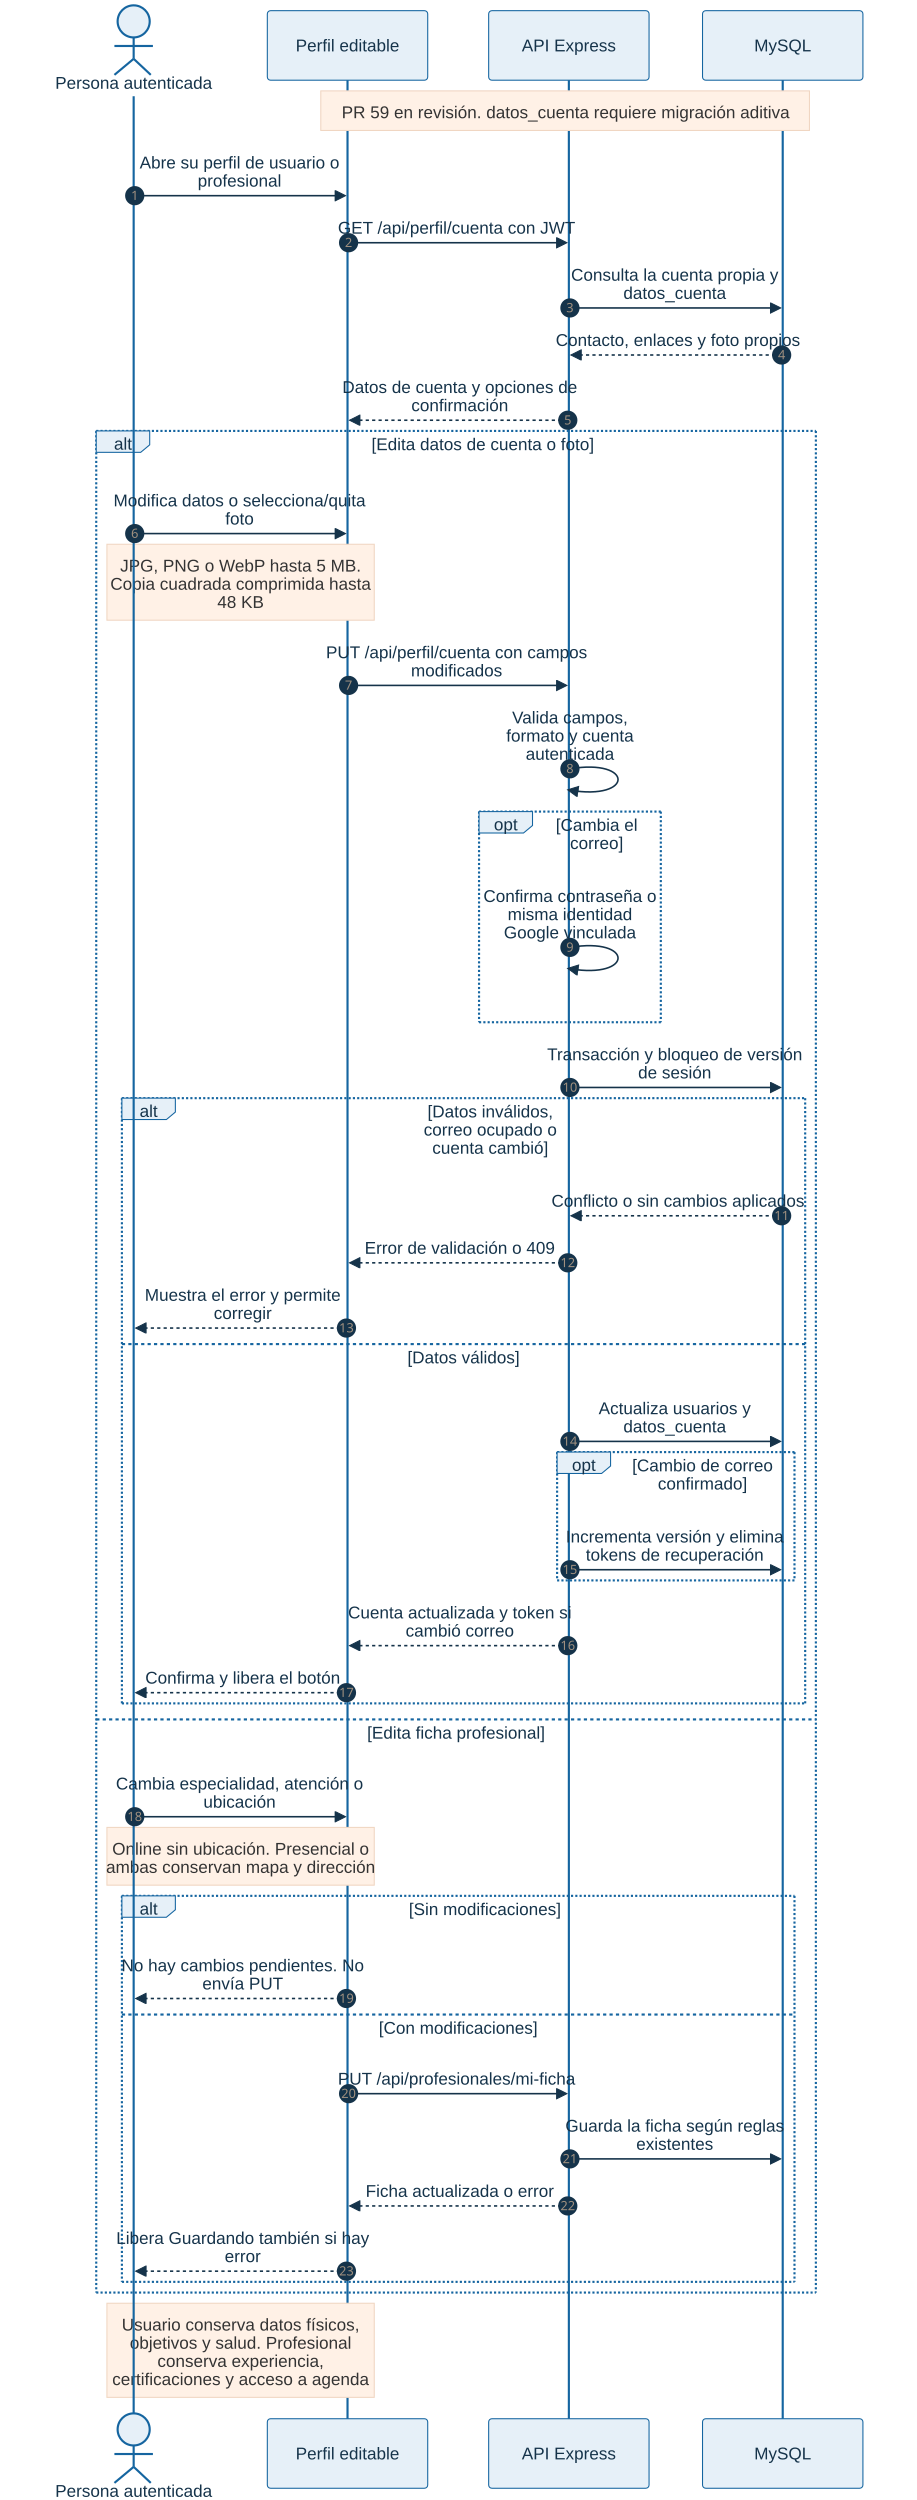
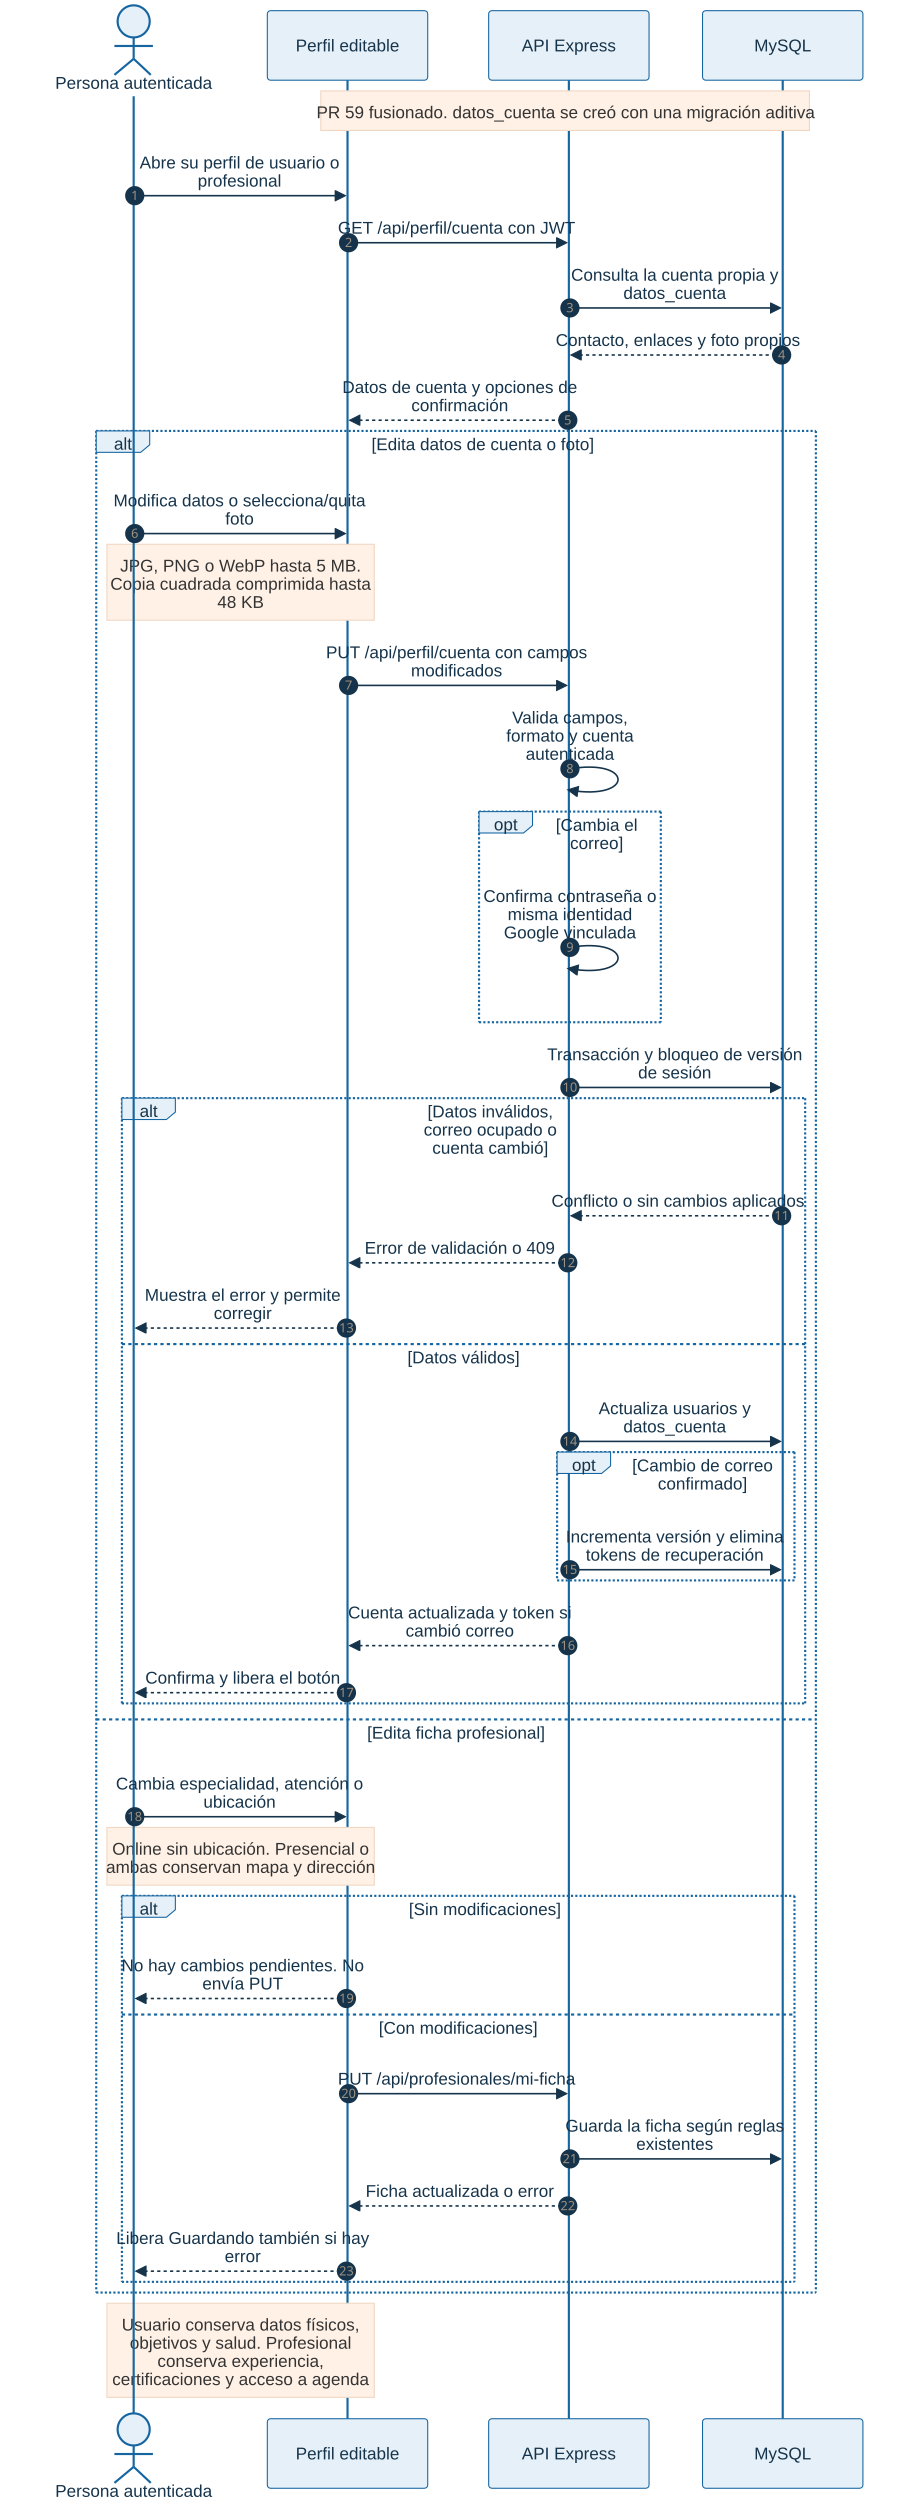
<svg xmlns="http://www.w3.org/2000/svg" aria-roledescription="sequence" role="graphics-document document" viewBox="-50 -10 857 2338" height="2338" width="857" id="diagrama5">
  <g>
    <rect class="actor actor-bottom" ry="3" rx="3" name="D" height="65" width="150" stroke="#666" fill="#eaeaea" y="2252" x="607" />
    <text style="text-anchor: middle; font-size: 16px; font-weight: 400;" class="actor" alignment-baseline="central" dominant-baseline="central" y="2284.5" x="682">
      <tspan dy="0" x="682">MySQL</tspan>
    </text>
  </g>
  <g>
    <rect class="actor actor-bottom" ry="3" rx="3" name="B" height="65" width="150" stroke="#666" fill="#eaeaea" y="2252" x="407" />
    <text style="text-anchor: middle; font-size: 16px; font-weight: 400;" class="actor" alignment-baseline="central" dominant-baseline="central" y="2284.5" x="482">
      <tspan dy="0" x="482">API Express</tspan>
    </text>
  </g>
  <g>
    <rect class="actor actor-bottom" ry="3" rx="3" name="F" height="65" width="150" stroke="#666" fill="#eaeaea" y="2252" x="200" />
    <text style="text-anchor: middle; font-size: 16px; font-weight: 400;" class="actor" alignment-baseline="central" dominant-baseline="central" y="2284.5" x="275">
      <tspan dy="0" x="275">Perfil editable</tspan>
    </text>
  </g>
  <g>
    <line stroke="#999" stroke-width="0.5px" class="200" y2="2252" x2="682" y1="5" x1="682" id="actor3" />
    <g id="root-3">
      <rect class="actor actor-top" ry="3" rx="3" name="D" height="65" width="150" stroke="#666" fill="#eaeaea" y="0" x="607" />
      <text style="text-anchor: middle; font-size: 16px; font-weight: 400;" class="actor" alignment-baseline="central" dominant-baseline="central" y="32.5" x="682">
        <tspan dy="0" x="682">MySQL</tspan>
      </text>
    </g>
  </g>
  <g>
    <line stroke="#999" stroke-width="0.5px" class="200" y2="2252" x2="482" y1="5" x1="482" id="actor2" />
    <g id="root-2">
      <rect class="actor actor-top" ry="3" rx="3" name="B" height="65" width="150" stroke="#666" fill="#eaeaea" y="0" x="407" />
      <text style="text-anchor: middle; font-size: 16px; font-weight: 400;" class="actor" alignment-baseline="central" dominant-baseline="central" y="32.5" x="482">
        <tspan dy="0" x="482">API Express</tspan>
      </text>
    </g>
  </g>
  <g>
    <line stroke="#999" stroke-width="0.5px" class="200" y2="2252" x2="275" y1="5" x1="275" id="actor1" />
    <g id="root-1">
      <rect class="actor actor-top" ry="3" rx="3" name="F" height="65" width="150" stroke="#666" fill="#eaeaea" y="0" x="200" />
      <text style="text-anchor: middle; font-size: 16px; font-weight: 400;" class="actor" alignment-baseline="central" dominant-baseline="central" y="32.5" x="275">
        <tspan dy="0" x="275">Perfil editable</tspan>
      </text>
    </g>
  </g>
  <style>#diagrama5{font-family:Arial;font-size:17px;fill:#15334a;}#diagrama5 .error-icon{fill:hsl(26.667, 56.25%, 98.725%);}#diagrama5 .error-text{fill:rgb(1.422, 3.453, 5.078);stroke:rgb(1.422, 3.453, 5.078);}#diagrama5 .edge-thickness-normal{stroke-width:2px;}#diagrama5 .edge-thickness-thick{stroke-width:3.5px;}#diagrama5 .edge-pattern-solid{stroke-dasharray:0;}#diagrama5 .edge-pattern-dashed{stroke-dasharray:3;}#diagrama5 .edge-pattern-dotted{stroke-dasharray:2;}#diagrama5 .marker{fill:#5f6f80;stroke:#5f6f80;}#diagrama5 .marker.cross{stroke:#5f6f80;}#diagrama5 svg{font-family:Arial;font-size:17px;}#diagrama5 .actor{stroke:#1565a0;fill:#e6f0f8;}#diagrama5 text.actor&gt;tspan{fill:#15334a;stroke:none;}#diagrama5 .actor-line{stroke:grey;}#diagrama5 .messageLine0{stroke-width:1.5;stroke-dasharray:none;stroke:#15334a;}#diagrama5 .messageLine1{stroke-width:1.5;stroke-dasharray:2,2;stroke:#15334a;}#diagrama5 #arrowhead path{fill:#15334a;stroke:#15334a;}#diagrama5 .sequenceNumber{fill:#a0907f;}#diagrama5 #sequencenumber{fill:#15334a;}#diagrama5 #crosshead path{fill:#15334a;stroke:#15334a;}#diagrama5 .messageText{fill:#15334a;stroke:none;}#diagrama5 .labelBox{stroke:#1565a0;fill:#e6f0f8;}#diagrama5 .labelText,#diagrama5 .labelText&gt;tspan{fill:#15334a;stroke:none;}#diagrama5 .loopText,#diagrama5 .loopText&gt;tspan{fill:#15334a;stroke:none;}#diagrama5 .loopLine{stroke-width:2px;stroke-dasharray:2,2;stroke:#1565a0;fill:#1565a0;}#diagrama5 .note{stroke:hsl(26.4, 60%, 85.098%);fill:#fff1e6;}#diagrama5 .noteText,#diagrama5 .noteText&gt;tspan{fill:#333;stroke:none;}#diagrama5 .activation0{fill:hsl(86.667, 56.25%, 93.725%);stroke:hsl(86.667, 56.25%, 83.725%);}#diagrama5 .activation1{fill:hsl(86.667, 56.25%, 93.725%);stroke:hsl(86.667, 56.25%, 83.725%);}#diagrama5 .activation2{fill:hsl(86.667, 56.25%, 93.725%);stroke:hsl(86.667, 56.25%, 83.725%);}#diagrama5 .actorPopupMenu{position:absolute;}#diagrama5 .actorPopupMenuPanel{position:absolute;fill:#e6f0f8;box-shadow:0px 8px 16px 0px rgba(0,0,0,0.2);filter:drop-shadow(3px 5px 2px rgb(0 0 0 / 0.4));}#diagrama5 .actor-man line{stroke:#1565a0;fill:#e6f0f8;}#diagrama5 .actor-man circle,#diagrama5 line{stroke:#1565a0;fill:#e6f0f8;stroke-width:2px;}#diagrama5 :root{--mermaid-font-family:"trebuchet ms",verdana,arial,sans-serif;}</style>
  <g />
  <defs>
    <symbol height="24" width="24" id="computer">
      <path d="M2 2v13h20v-13h-20zm18 11h-16v-9h16v9zm-10.228 6l.466-1h3.524l.467 1h-4.457zm14.228 3h-24l2-6h2.104l-1.33 4h18.45l-1.297-4h2.073l2 6zm-5-10h-14v-7h14v7z" transform="scale(.5)" />
    </symbol>
  </defs>
  <defs>
    <symbol clip-rule="evenodd" fill-rule="evenodd" id="database">
      <path d="M12.258.001l.256.004.255.005.253.008.251.01.249.012.247.015.246.016.242.019.241.02.239.023.236.024.233.027.231.028.229.031.225.032.223.034.22.036.217.038.214.04.211.041.208.043.205.045.201.046.198.048.194.05.191.051.187.053.183.054.18.056.175.057.172.059.168.06.163.061.16.063.155.064.15.066.074.033.073.033.071.034.07.034.069.035.068.035.067.035.066.035.064.036.064.036.062.036.06.036.06.037.058.037.058.037.055.038.055.038.053.038.052.038.051.039.05.039.048.039.047.039.045.04.044.04.043.04.041.04.04.041.039.041.037.041.036.041.034.041.033.042.032.042.03.042.029.042.027.042.026.043.024.043.023.043.021.043.02.043.018.044.017.043.015.044.013.044.012.044.011.045.009.044.007.045.006.045.004.045.002.045.001.045v17l-.001.045-.002.045-.004.045-.006.045-.007.045-.009.044-.011.045-.012.044-.013.044-.015.044-.017.043-.018.044-.02.043-.021.043-.023.043-.024.043-.026.043-.027.042-.029.042-.03.042-.032.042-.033.042-.034.041-.036.041-.037.041-.039.041-.04.041-.041.04-.043.04-.044.04-.045.04-.047.039-.048.039-.05.039-.051.039-.052.038-.053.038-.055.038-.055.038-.058.037-.058.037-.06.037-.06.036-.062.036-.064.036-.064.036-.066.035-.067.035-.068.035-.069.035-.07.034-.071.034-.073.033-.074.033-.15.066-.155.064-.16.063-.163.061-.168.06-.172.059-.175.057-.18.056-.183.054-.187.053-.191.051-.194.05-.198.048-.201.046-.205.045-.208.043-.211.041-.214.04-.217.038-.22.036-.223.034-.225.032-.229.031-.231.028-.233.027-.236.024-.239.023-.241.02-.242.019-.246.016-.247.015-.249.012-.251.01-.253.008-.255.005-.256.004-.258.001-.258-.001-.256-.004-.255-.005-.253-.008-.251-.01-.249-.012-.247-.015-.245-.016-.243-.019-.241-.02-.238-.023-.236-.024-.234-.027-.231-.028-.228-.031-.226-.032-.223-.034-.22-.036-.217-.038-.214-.04-.211-.041-.208-.043-.204-.045-.201-.046-.198-.048-.195-.05-.19-.051-.187-.053-.184-.054-.179-.056-.176-.057-.172-.059-.167-.06-.164-.061-.159-.063-.155-.064-.151-.066-.074-.033-.072-.033-.072-.034-.07-.034-.069-.035-.068-.035-.067-.035-.066-.035-.064-.036-.063-.036-.062-.036-.061-.036-.06-.037-.058-.037-.057-.037-.056-.038-.055-.038-.053-.038-.052-.038-.051-.039-.049-.039-.049-.039-.046-.039-.046-.04-.044-.04-.043-.04-.041-.04-.04-.041-.039-.041-.037-.041-.036-.041-.034-.041-.033-.042-.032-.042-.03-.042-.029-.042-.027-.042-.026-.043-.024-.043-.023-.043-.021-.043-.02-.043-.018-.044-.017-.043-.015-.044-.013-.044-.012-.044-.011-.045-.009-.044-.007-.045-.006-.045-.004-.045-.002-.045-.001-.045v-17l.001-.045.002-.045.004-.045.006-.045.007-.045.009-.044.011-.045.012-.044.013-.044.015-.044.017-.043.018-.044.02-.043.021-.043.023-.043.024-.043.026-.043.027-.042.029-.042.03-.042.032-.042.033-.042.034-.041.036-.041.037-.041.039-.041.04-.041.041-.04.043-.04.044-.04.046-.04.046-.039.049-.039.049-.039.051-.039.052-.038.053-.038.055-.038.056-.038.057-.037.058-.037.06-.037.061-.036.062-.036.063-.036.064-.036.066-.035.067-.035.068-.035.069-.035.07-.034.072-.034.072-.033.074-.033.151-.066.155-.064.159-.063.164-.061.167-.06.172-.059.176-.057.179-.056.184-.054.187-.053.19-.051.195-.05.198-.048.201-.046.204-.045.208-.043.211-.041.214-.04.217-.038.22-.036.223-.034.226-.032.228-.031.231-.028.234-.027.236-.024.238-.023.241-.02.243-.019.245-.016.247-.015.249-.012.251-.01.253-.008.255-.005.256-.004.258-.001.258.001zm-9.258 20.499v.01l.001.021.003.021.004.022.005.021.006.022.007.022.009.023.01.022.011.023.012.023.013.023.015.023.016.024.017.023.018.024.019.024.021.024.022.025.023.024.024.025.052.049.056.05.061.051.066.051.07.051.075.051.079.052.084.052.088.052.092.052.097.052.102.051.105.052.11.052.114.051.119.051.123.051.127.05.131.05.135.05.139.048.144.049.147.047.152.047.155.047.16.045.163.045.167.043.171.043.176.041.178.041.183.039.187.039.19.037.194.035.197.035.202.033.204.031.209.03.212.029.216.027.219.025.222.024.226.021.23.02.233.018.236.016.24.015.243.012.246.01.249.008.253.005.256.004.259.001.26-.001.257-.004.254-.005.25-.008.247-.011.244-.012.241-.014.237-.016.233-.018.231-.021.226-.021.224-.024.22-.026.216-.027.212-.028.21-.031.205-.031.202-.034.198-.034.194-.036.191-.037.187-.039.183-.04.179-.04.175-.042.172-.043.168-.044.163-.045.16-.046.155-.046.152-.047.148-.048.143-.049.139-.049.136-.05.131-.05.126-.05.123-.051.118-.052.114-.051.11-.052.106-.052.101-.052.096-.052.092-.052.088-.053.083-.051.079-.052.074-.052.07-.051.065-.051.06-.051.056-.05.051-.05.023-.024.023-.025.021-.024.02-.024.019-.024.018-.024.017-.024.015-.023.014-.024.013-.023.012-.023.01-.023.01-.022.008-.022.006-.022.006-.022.004-.022.004-.021.001-.021.001-.021v-4.127l-.077.055-.08.053-.083.054-.085.053-.087.052-.09.052-.093.051-.095.05-.097.05-.1.049-.102.049-.105.048-.106.047-.109.047-.111.046-.114.045-.115.045-.118.044-.12.043-.122.042-.124.042-.126.041-.128.04-.13.04-.132.038-.134.038-.135.037-.138.037-.139.035-.142.035-.143.034-.144.033-.147.032-.148.031-.15.03-.151.03-.153.029-.154.027-.156.027-.158.026-.159.025-.161.024-.162.023-.163.022-.165.021-.166.02-.167.019-.169.018-.169.017-.171.016-.173.015-.173.014-.175.013-.175.012-.177.011-.178.01-.179.008-.179.008-.181.006-.182.005-.182.004-.184.003-.184.002h-.37l-.184-.002-.184-.003-.182-.004-.182-.005-.181-.006-.179-.008-.179-.008-.178-.01-.176-.011-.176-.012-.175-.013-.173-.014-.172-.015-.171-.016-.17-.017-.169-.018-.167-.019-.166-.02-.165-.021-.163-.022-.162-.023-.161-.024-.159-.025-.157-.026-.156-.027-.155-.027-.153-.029-.151-.03-.15-.03-.148-.031-.146-.032-.145-.033-.143-.034-.141-.035-.14-.035-.137-.037-.136-.037-.134-.038-.132-.038-.13-.04-.128-.04-.126-.041-.124-.042-.122-.042-.12-.044-.117-.043-.116-.045-.113-.045-.112-.046-.109-.047-.106-.047-.105-.048-.102-.049-.1-.049-.097-.05-.095-.05-.093-.052-.09-.051-.087-.052-.085-.053-.083-.054-.08-.054-.077-.054v4.127zm0-5.654v.011l.001.021.003.021.004.021.005.022.006.022.007.022.009.022.01.022.011.023.012.023.013.023.015.024.016.023.017.024.018.024.019.024.021.024.022.024.023.025.024.024.052.05.056.05.061.05.066.051.07.051.075.052.079.051.084.052.088.052.092.052.097.052.102.052.105.052.11.051.114.051.119.052.123.05.127.051.131.05.135.049.139.049.144.048.147.048.152.047.155.046.16.045.163.045.167.044.171.042.176.042.178.04.183.04.187.038.19.037.194.036.197.034.202.033.204.032.209.03.212.028.216.027.219.025.222.024.226.022.23.02.233.018.236.016.24.014.243.012.246.01.249.008.253.006.256.003.259.001.26-.001.257-.003.254-.006.25-.008.247-.01.244-.012.241-.015.237-.016.233-.018.231-.02.226-.022.224-.024.22-.025.216-.027.212-.029.21-.03.205-.032.202-.033.198-.035.194-.036.191-.037.187-.039.183-.039.179-.041.175-.042.172-.043.168-.044.163-.045.16-.045.155-.047.152-.047.148-.048.143-.048.139-.05.136-.049.131-.05.126-.051.123-.051.118-.051.114-.052.11-.052.106-.052.101-.052.096-.052.092-.052.088-.052.083-.052.079-.052.074-.051.07-.052.065-.051.06-.05.056-.051.051-.049.023-.025.023-.024.021-.025.02-.024.019-.024.018-.024.017-.024.015-.023.014-.023.013-.024.012-.022.01-.023.01-.023.008-.022.006-.022.006-.022.004-.021.004-.022.001-.021.001-.021v-4.139l-.077.054-.08.054-.083.054-.085.052-.087.053-.09.051-.093.051-.095.051-.097.05-.1.049-.102.049-.105.048-.106.047-.109.047-.111.046-.114.045-.115.044-.118.044-.12.044-.122.042-.124.042-.126.041-.128.04-.13.039-.132.039-.134.038-.135.037-.138.036-.139.036-.142.035-.143.033-.144.033-.147.033-.148.031-.15.03-.151.03-.153.028-.154.028-.156.027-.158.026-.159.025-.161.024-.162.023-.163.022-.165.021-.166.02-.167.019-.169.018-.169.017-.171.016-.173.015-.173.014-.175.013-.175.012-.177.011-.178.009-.179.009-.179.007-.181.007-.182.005-.182.004-.184.003-.184.002h-.37l-.184-.002-.184-.003-.182-.004-.182-.005-.181-.007-.179-.007-.179-.009-.178-.009-.176-.011-.176-.012-.175-.013-.173-.014-.172-.015-.171-.016-.17-.017-.169-.018-.167-.019-.166-.02-.165-.021-.163-.022-.162-.023-.161-.024-.159-.025-.157-.026-.156-.027-.155-.028-.153-.028-.151-.03-.15-.03-.148-.031-.146-.033-.145-.033-.143-.033-.141-.035-.14-.036-.137-.036-.136-.037-.134-.038-.132-.039-.13-.039-.128-.04-.126-.041-.124-.042-.122-.043-.12-.043-.117-.044-.116-.044-.113-.046-.112-.046-.109-.046-.106-.047-.105-.048-.102-.049-.1-.049-.097-.05-.095-.051-.093-.051-.09-.051-.087-.053-.085-.052-.083-.054-.08-.054-.077-.054v4.139zm0-5.666v.011l.001.02.003.022.004.021.005.022.006.021.007.022.009.023.01.022.011.023.012.023.013.023.015.023.016.024.017.024.018.023.019.024.021.025.022.024.023.024.024.025.052.05.056.05.061.05.066.051.07.051.075.052.079.051.084.052.088.052.092.052.097.052.102.052.105.051.11.052.114.051.119.051.123.051.127.05.131.05.135.05.139.049.144.048.147.048.152.047.155.046.16.045.163.045.167.043.171.043.176.042.178.04.183.04.187.038.19.037.194.036.197.034.202.033.204.032.209.03.212.028.216.027.219.025.222.024.226.021.23.02.233.018.236.017.24.014.243.012.246.01.249.008.253.006.256.003.259.001.26-.001.257-.003.254-.006.25-.008.247-.01.244-.013.241-.014.237-.016.233-.018.231-.02.226-.022.224-.024.22-.025.216-.027.212-.029.21-.03.205-.032.202-.033.198-.035.194-.036.191-.037.187-.039.183-.039.179-.041.175-.042.172-.043.168-.044.163-.045.16-.045.155-.047.152-.047.148-.048.143-.049.139-.049.136-.049.131-.051.126-.05.123-.051.118-.052.114-.051.11-.052.106-.052.101-.052.096-.052.092-.052.088-.052.083-.052.079-.052.074-.052.07-.051.065-.051.06-.051.056-.05.051-.049.023-.025.023-.025.021-.024.02-.024.019-.024.018-.024.017-.024.015-.023.014-.024.013-.023.012-.023.01-.022.01-.023.008-.022.006-.022.006-.022.004-.022.004-.021.001-.021.001-.021v-4.153l-.077.054-.08.054-.083.053-.085.053-.087.053-.09.051-.093.051-.095.051-.097.05-.1.049-.102.048-.105.048-.106.048-.109.046-.111.046-.114.046-.115.044-.118.044-.12.043-.122.043-.124.042-.126.041-.128.04-.13.039-.132.039-.134.038-.135.037-.138.036-.139.036-.142.034-.143.034-.144.033-.147.032-.148.032-.15.03-.151.03-.153.028-.154.028-.156.027-.158.026-.159.024-.161.024-.162.023-.163.023-.165.021-.166.02-.167.019-.169.018-.169.017-.171.016-.173.015-.173.014-.175.013-.175.012-.177.01-.178.01-.179.009-.179.007-.181.006-.182.006-.182.004-.184.003-.184.001-.185.001-.185-.001-.184-.001-.184-.003-.182-.004-.182-.006-.181-.006-.179-.007-.179-.009-.178-.01-.176-.01-.176-.012-.175-.013-.173-.014-.172-.015-.171-.016-.17-.017-.169-.018-.167-.019-.166-.02-.165-.021-.163-.023-.162-.023-.161-.024-.159-.024-.157-.026-.156-.027-.155-.028-.153-.028-.151-.03-.15-.03-.148-.032-.146-.032-.145-.033-.143-.034-.141-.034-.14-.036-.137-.036-.136-.037-.134-.038-.132-.039-.13-.039-.128-.041-.126-.041-.124-.041-.122-.043-.12-.043-.117-.044-.116-.044-.113-.046-.112-.046-.109-.046-.106-.048-.105-.048-.102-.048-.1-.05-.097-.049-.095-.051-.093-.051-.09-.052-.087-.052-.085-.053-.083-.053-.08-.054-.077-.054v4.153zm8.74-8.179l-.257.004-.254.005-.25.008-.247.011-.244.012-.241.014-.237.016-.233.018-.231.021-.226.022-.224.023-.22.026-.216.027-.212.028-.21.031-.205.032-.202.033-.198.034-.194.036-.191.038-.187.038-.183.04-.179.041-.175.042-.172.043-.168.043-.163.045-.16.046-.155.046-.152.048-.148.048-.143.048-.139.049-.136.05-.131.05-.126.051-.123.051-.118.051-.114.052-.11.052-.106.052-.101.052-.096.052-.092.052-.088.052-.083.052-.079.052-.074.051-.07.052-.065.051-.06.05-.056.05-.051.05-.023.025-.023.024-.021.024-.02.025-.019.024-.018.024-.017.023-.015.024-.014.023-.013.023-.012.023-.01.023-.01.022-.008.022-.006.023-.006.021-.004.022-.004.021-.001.021-.001.021.001.021.001.021.004.021.004.022.006.021.006.023.008.022.01.022.01.023.012.023.013.023.014.023.015.024.017.023.018.024.019.024.02.025.021.024.023.024.023.025.051.05.056.05.06.05.065.051.07.052.074.051.079.052.083.052.088.052.092.052.096.052.101.052.106.052.11.052.114.052.118.051.123.051.126.051.131.05.136.05.139.049.143.048.148.048.152.048.155.046.16.046.163.045.168.043.172.043.175.042.179.041.183.04.187.038.191.038.194.036.198.034.202.033.205.032.21.031.212.028.216.027.22.026.224.023.226.022.231.021.233.018.237.016.241.014.244.012.247.011.25.008.254.005.257.004.26.001.26-.001.257-.004.254-.005.25-.008.247-.011.244-.012.241-.014.237-.016.233-.018.231-.021.226-.022.224-.023.22-.026.216-.027.212-.028.21-.031.205-.032.202-.033.198-.034.194-.036.191-.038.187-.038.183-.04.179-.041.175-.042.172-.043.168-.043.163-.045.16-.046.155-.046.152-.048.148-.048.143-.048.139-.049.136-.05.131-.05.126-.051.123-.051.118-.051.114-.052.11-.052.106-.052.101-.052.096-.052.092-.052.088-.052.083-.052.079-.052.074-.051.07-.052.065-.051.06-.05.056-.05.051-.05.023-.025.023-.024.021-.024.02-.025.019-.024.018-.024.017-.023.015-.024.014-.023.013-.023.012-.023.01-.023.01-.022.008-.022.006-.023.006-.021.004-.022.004-.021.001-.021.001-.021-.001-.021-.001-.021-.004-.021-.004-.022-.006-.021-.006-.023-.008-.022-.01-.022-.01-.023-.012-.023-.013-.023-.014-.023-.015-.024-.017-.023-.018-.024-.019-.024-.02-.025-.021-.024-.023-.024-.023-.025-.051-.05-.056-.05-.06-.05-.065-.051-.07-.052-.074-.051-.079-.052-.083-.052-.088-.052-.092-.052-.096-.052-.101-.052-.106-.052-.11-.052-.114-.052-.118-.051-.123-.051-.126-.051-.131-.05-.136-.05-.139-.049-.143-.048-.148-.048-.152-.048-.155-.046-.16-.046-.163-.045-.168-.043-.172-.043-.175-.042-.179-.041-.183-.04-.187-.038-.191-.038-.194-.036-.198-.034-.202-.033-.205-.032-.21-.031-.212-.028-.216-.027-.22-.026-.224-.023-.226-.022-.231-.021-.233-.018-.237-.016-.241-.014-.244-.012-.247-.011-.25-.008-.254-.005-.257-.004-.26-.001-.26.001z" transform="scale(.5)" />
    </symbol>
  </defs>
  <defs>
    <symbol height="24" width="24" id="clock">
      <path d="M12 2c5.514 0 10 4.486 10 10s-4.486 10-10 10-10-4.486-10-10 4.486-10 10-10zm0-2c-6.627 0-12 5.373-12 12s5.373 12 12 12 12-5.373 12-12-5.373-12-12-12zm5.848 12.459c.202.038.202.333.001.372-1.907.361-6.045 1.111-6.547 1.111-.719 0-1.301-.582-1.301-1.301 0-.512.77-5.447 1.125-7.445.034-.192.312-.181.343.014l.985 6.238 5.394 1.011z" transform="scale(.5)" />
    </symbol>
  </defs>
  <defs>
    <marker orient="auto" markerHeight="12" markerWidth="12" markerUnits="userSpaceOnUse" refY="5" refX="7.9" id="arrowhead">
      <path d="M 0 0 L 10 5 L 0 10 z" />
    </marker>
  </defs>
  <defs>
    <marker refY="4.5" refX="4" orient="auto" markerHeight="8" markerWidth="15" id="crosshead">
      <path style="stroke-dasharray: 0, 0;" d="M 1,2 L 6,7 M 6,2 L 1,7" stroke-width="1pt" stroke="#000000" fill="none" />
    </marker>
  </defs>
  <defs>
    <marker orient="auto" markerHeight="28" markerWidth="20" refY="7" refX="15.5" id="filled-head">
      <path d="M 18,7 L9,13 L14,7 L9,1 Z" />
    </marker>
  </defs>
  <defs>
    <marker orient="auto" markerHeight="40" markerWidth="60" refY="15" refX="15" id="sequencenumber">
      <circle r="6" cy="15" cx="15" />
    </marker>
  </defs>
  <g>
    <rect class="note" ry="0" rx="0" height="37" width="457" stroke="#666" fill="#EDF2AE" y="75" x="250" />
    <text style="font-size: 16px; font-weight: 400;" dy="1em" class="noteText" alignment-baseline="middle" dominant-baseline="middle" text-anchor="middle" y="80" x="479">
-       <tspan x="479">PR 59 en revisión. datos_cuenta requiere migración aditiva</tspan>
+       <tspan x="479">PR 59 fusionado. datos_cuenta se creó con una migración aditiva</tspan>
    </text>
  </g>
  <g>
    <rect class="note" ry="0" rx="0" height="71" width="250" stroke="#666" fill="#EDF2AE" y="499" x="50" />
    <text style="font-size: 16px; font-weight: 400;" dy="1em" class="noteText" alignment-baseline="middle" dominant-baseline="middle" text-anchor="middle" y="504" x="175">
      <tspan x="175">JPG, PNG o WebP hasta 5 MB.</tspan>
    </text>
    <text style="font-size: 16px; font-weight: 400;" dy="1em" class="noteText" alignment-baseline="middle" dominant-baseline="middle" text-anchor="middle" y="521" x="175">
      <tspan x="175">Copia cuadrada comprimida hasta</tspan>
    </text>
    <text style="font-size: 16px; font-weight: 400;" dy="1em" class="noteText" alignment-baseline="middle" dominant-baseline="middle" text-anchor="middle" y="538" x="175">
      <tspan x="175">48 KB</tspan>
    </text>
  </g>
  <g>
    <line class="loopLine" y2="749" x2="568" y1="749" x1="398" />
    <line class="loopLine" y2="946" x2="568" y1="749" x1="568" />
    <line class="loopLine" y2="946" x2="568" y1="946" x1="398" />
    <line class="loopLine" y2="946" x2="398" y1="749" x1="398" />
    <polygon class="labelBox" points="398,749 448,749 448,762 439.6,769 398,769" />
    <text style="font-size: 16px; font-weight: 400;" class="labelText" alignment-baseline="middle" dominant-baseline="middle" text-anchor="middle" y="762" x="423">opt</text>
    <text style="font-size: 16px; font-weight: 400;" class="loopText" text-anchor="middle" y="767" x="508">
      <tspan x="508">[Cambia el</tspan>
    </text>
    <text style="font-size: 16px; font-weight: 400;" class="loopText" text-anchor="middle" y="784" x="508">
      <tspan x="508">correo]</tspan>
    </text>
  </g>
  <g>
    <line class="loopLine" y2="1348" x2="693" y1="1348" x1="471" />
    <line class="loopLine" y2="1468" x2="693" y1="1348" x1="693" />
    <line class="loopLine" y2="1468" x2="693" y1="1468" x1="471" />
    <line class="loopLine" y2="1468" x2="471" y1="1348" x1="471" />
    <polygon class="labelBox" points="471,1348 521,1348 521,1361 512.6,1368 471,1368" />
    <text style="font-size: 16px; font-weight: 400;" class="labelText" alignment-baseline="middle" dominant-baseline="middle" text-anchor="middle" y="1361" x="496">opt</text>
    <text style="font-size: 16px; font-weight: 400;" class="loopText" text-anchor="middle" y="1366" x="607">
      <tspan x="607">[Cambio de correo</tspan>
    </text>
    <text style="font-size: 16px; font-weight: 400;" class="loopText" text-anchor="middle" y="1383" x="607">
      <tspan x="607">confirmado]</tspan>
    </text>
  </g>
  <g>
    <line class="loopLine" y2="1017" x2="703" y1="1017" x1="64" />
    <line class="loopLine" y2="1583" x2="703" y1="1017" x1="703" />
    <line class="loopLine" y2="1583" x2="703" y1="1583" x1="64" />
    <line class="loopLine" y2="1583" x2="64" y1="1017" x1="64" />
    <line style="stroke-dasharray: 3, 3;" class="loopLine" y2="1247" x2="703" y1="1247" x1="64" />
    <polygon class="labelBox" points="64,1017 114,1017 114,1030 105.6,1037 64,1037" />
    <text style="font-size: 16px; font-weight: 400;" class="labelText" alignment-baseline="middle" dominant-baseline="middle" text-anchor="middle" y="1030" x="89">alt</text>
    <text style="font-size: 16px; font-weight: 400;" class="loopText" text-anchor="middle" y="1035" x="408.5">
      <tspan x="408.5">[Datos inválidos,</tspan>
    </text>
    <text style="font-size: 16px; font-weight: 400;" class="loopText" text-anchor="middle" y="1052" x="408.5">
      <tspan x="408.5">correo ocupado o</tspan>
    </text>
    <text style="font-size: 16px; font-weight: 400;" class="loopText" text-anchor="middle" y="1069" x="408.5">
      <tspan x="408.5">cuenta cambió]</tspan>
    </text>
    <text style="font-size: 16px; font-weight: 400;" class="loopText" text-anchor="middle" y="1265" x="383.5">[Datos válidos]</text>
  </g>
  <g>
    <rect class="note" ry="0" rx="0" height="54" width="250" stroke="#666" fill="#EDF2AE" y="1699" x="50" />
    <text style="font-size: 16px; font-weight: 400;" dy="1em" class="noteText" alignment-baseline="middle" dominant-baseline="middle" text-anchor="middle" y="1704" x="175">
      <tspan x="175">Online sin ubicación. Presencial o</tspan>
    </text>
    <text style="font-size: 16px; font-weight: 400;" dy="1em" class="noteText" alignment-baseline="middle" dominant-baseline="middle" text-anchor="middle" y="1721" x="175">
      <tspan x="175">ambas conservan mapa y dirección</tspan>
    </text>
  </g>
  <g>
    <line class="loopLine" y2="1763" x2="693" y1="1763" x1="64" />
    <line class="loopLine" y2="2124" x2="693" y1="1763" x1="693" />
    <line class="loopLine" y2="2124" x2="693" y1="2124" x1="64" />
    <line class="loopLine" y2="2124" x2="64" y1="1763" x1="64" />
    <line style="stroke-dasharray: 3, 3;" class="loopLine" y2="1874" x2="693" y1="1874" x1="64" />
    <polygon class="labelBox" points="64,1763 114,1763 114,1776 105.6,1783 64,1783" />
    <text style="font-size: 16px; font-weight: 400;" class="labelText" alignment-baseline="middle" dominant-baseline="middle" text-anchor="middle" y="1776" x="89">alt</text>
    <text style="font-size: 16px; font-weight: 400;" class="loopText" text-anchor="middle" y="1781" x="403.5">
      <tspan x="403.5">[Sin modificaciones]</tspan>
    </text>
    <text style="font-size: 16px; font-weight: 400;" class="loopText" text-anchor="middle" y="1892" x="378.5">[Con modificaciones]</text>
  </g>
  <g>
    <line class="loopLine" y2="393" x2="713" y1="393" x1="40" />
    <line class="loopLine" y2="2134" x2="713" y1="393" x1="713" />
    <line class="loopLine" y2="2134" x2="713" y1="2134" x1="40" />
    <line class="loopLine" y2="2134" x2="40" y1="393" x1="40" />
    <line style="stroke-dasharray: 3, 3;" class="loopLine" y2="1598" x2="713" y1="1598" x1="40" />
    <polygon class="labelBox" points="40,393 90,393 90,406 81.6,413 40,413" />
    <text style="font-size: 16px; font-weight: 400;" class="labelText" alignment-baseline="middle" dominant-baseline="middle" text-anchor="middle" y="406" x="65">alt</text>
    <text style="font-size: 16px; font-weight: 400;" class="loopText" text-anchor="middle" y="411" x="401.5">
      <tspan x="401.5">[Edita datos de cuenta o foto]</tspan>
    </text>
    <text style="font-size: 16px; font-weight: 400;" class="loopText" text-anchor="middle" y="1616" x="376.5">[Edita ficha profesional]</text>
  </g>
  <g>
    <rect class="note" ry="0" rx="0" height="88" width="250" stroke="#666" fill="#EDF2AE" y="2144" x="50" />
    <text style="font-size: 16px; font-weight: 400;" dy="1em" class="noteText" alignment-baseline="middle" dominant-baseline="middle" text-anchor="middle" y="2149" x="175">
      <tspan x="175">Usuario conserva datos físicos,</tspan>
    </text>
    <text style="font-size: 16px; font-weight: 400;" dy="1em" class="noteText" alignment-baseline="middle" dominant-baseline="middle" text-anchor="middle" y="2166" x="175">
      <tspan x="175">objetivos y salud. Profesional</tspan>
    </text>
    <text style="font-size: 16px; font-weight: 400;" dy="1em" class="noteText" alignment-baseline="middle" dominant-baseline="middle" text-anchor="middle" y="2183" x="175">
      <tspan x="175">conserva experiencia,</tspan>
    </text>
    <text style="font-size: 16px; font-weight: 400;" dy="1em" class="noteText" alignment-baseline="middle" dominant-baseline="middle" text-anchor="middle" y="2200" x="175">
      <tspan x="175">certificaciones y acceso a agenda</tspan>
    </text>
  </g>
  <line stroke="#999" stroke-width="0.5px" class="200" y2="2252" x2="75" y1="80" x1="75" id="actor0" />
  <g name="P" class="actor-man actor-top">
    <line y2="45" x2="75" y1="25" x1="75" id="actor-man-torso0" />
    <line y2="33" x2="93" y1="33" x1="57" id="actor-man-arms0" />
    <line y2="45" x2="75" y1="60" x1="57" />
    <line y2="60" x2="91" y1="45" x1="75" />
    <circle height="65" width="150" r="15" cy="10" cx="75" />
    <text style="text-anchor: middle; font-size: 16px; font-weight: 400;" class="actor" alignment-baseline="central" dominant-baseline="central" y="67.5" x="75">
      <tspan dy="0" x="75">Persona autenticada</tspan>
    </text>
  </g>
  <text style="font-size: 16px; font-weight: 400;" dy="1em" class="messageText" alignment-baseline="middle" dominant-baseline="middle" text-anchor="middle" y="127" x="174">Abre su perfil de usuario o</text>
  <text style="font-size: 16px; font-weight: 400;" dy="1em" class="messageText" alignment-baseline="middle" dominant-baseline="middle" text-anchor="middle" y="144" x="174">profesional</text>
  <line style="fill: none;" marker-start="url(#sequencenumber)" marker-end="url(#arrowhead)" stroke="none" stroke-width="2" class="messageLine0" y2="173" x2="271" y1="173" x1="76" />
  <text class="sequenceNumber" text-anchor="middle" font-size="12px" font-family="sans-serif" y="177" x="76">1</text>
  <text style="font-size: 16px; font-weight: 400;" dy="1em" class="messageText" alignment-baseline="middle" dominant-baseline="middle" text-anchor="middle" y="188" x="377">GET /api/perfil/cuenta con JWT</text>
  <line style="fill: none;" marker-start="url(#sequencenumber)" marker-end="url(#arrowhead)" stroke="none" stroke-width="2" class="messageLine0" y2="217" x2="478" y1="217" x1="276" />
  <text class="sequenceNumber" text-anchor="middle" font-size="12px" font-family="sans-serif" y="221" x="276">2</text>
  <text style="font-size: 16px; font-weight: 400;" dy="1em" class="messageText" alignment-baseline="middle" dominant-baseline="middle" text-anchor="middle" y="232" x="581">Consulta la cuenta propia y</text>
  <text style="font-size: 16px; font-weight: 400;" dy="1em" class="messageText" alignment-baseline="middle" dominant-baseline="middle" text-anchor="middle" y="249" x="581">datos_cuenta</text>
  <line style="fill: none;" marker-start="url(#sequencenumber)" marker-end="url(#arrowhead)" stroke="none" stroke-width="2" class="messageLine0" y2="278" x2="678" y1="278" x1="483" />
  <text class="sequenceNumber" text-anchor="middle" font-size="12px" font-family="sans-serif" y="282" x="483">3</text>
  <text style="font-size: 16px; font-weight: 400;" dy="1em" class="messageText" alignment-baseline="middle" dominant-baseline="middle" text-anchor="middle" y="293" x="584">Contacto, enlaces y foto propios</text>
  <line style="stroke-dasharray: 3, 3; fill: none;" marker-start="url(#sequencenumber)" marker-end="url(#arrowhead)" stroke="none" stroke-width="2" class="messageLine1" y2="322" x2="486" y1="322" x1="681" />
  <text class="sequenceNumber" text-anchor="middle" font-size="12px" font-family="sans-serif" y="326" x="681">4</text>
  <text style="font-size: 16px; font-weight: 400;" dy="1em" class="messageText" alignment-baseline="middle" dominant-baseline="middle" text-anchor="middle" y="337" x="380">Datos de cuenta y opciones de</text>
  <text style="font-size: 16px; font-weight: 400;" dy="1em" class="messageText" alignment-baseline="middle" dominant-baseline="middle" text-anchor="middle" y="354" x="380">confirmación</text>
  <line style="stroke-dasharray: 3, 3; fill: none;" marker-start="url(#sequencenumber)" marker-end="url(#arrowhead)" stroke="none" stroke-width="2" class="messageLine1" y2="383" x2="279" y1="383" x1="481" />
  <text class="sequenceNumber" text-anchor="middle" font-size="12px" font-family="sans-serif" y="387" x="481">5</text>
  <text style="font-size: 16px; font-weight: 400;" dy="1em" class="messageText" alignment-baseline="middle" dominant-baseline="middle" text-anchor="middle" y="443" x="174">Modifica datos o selecciona/quita</text>
  <text style="font-size: 16px; font-weight: 400;" dy="1em" class="messageText" alignment-baseline="middle" dominant-baseline="middle" text-anchor="middle" y="460" x="174">foto</text>
  <line style="fill: none;" marker-start="url(#sequencenumber)" marker-end="url(#arrowhead)" stroke="none" stroke-width="2" class="messageLine0" y2="489" x2="271" y1="489" x1="76" />
  <text class="sequenceNumber" text-anchor="middle" font-size="12px" font-family="sans-serif" y="493" x="76">6</text>
  <text style="font-size: 16px; font-weight: 400;" dy="1em" class="messageText" alignment-baseline="middle" dominant-baseline="middle" text-anchor="middle" y="585" x="377">PUT /api/perfil/cuenta con campos</text>
  <text style="font-size: 16px; font-weight: 400;" dy="1em" class="messageText" alignment-baseline="middle" dominant-baseline="middle" text-anchor="middle" y="602" x="377">modificados</text>
  <line style="fill: none;" marker-start="url(#sequencenumber)" marker-end="url(#arrowhead)" stroke="none" stroke-width="2" class="messageLine0" y2="631" x2="478" y1="631" x1="276" />
  <text class="sequenceNumber" text-anchor="middle" font-size="12px" font-family="sans-serif" y="635" x="276">7</text>
  <text style="font-size: 16px; font-weight: 400;" dy="1em" class="messageText" alignment-baseline="middle" dominant-baseline="middle" text-anchor="middle" y="646" x="483">Valida campos,</text>
  <text style="font-size: 16px; font-weight: 400;" dy="1em" class="messageText" alignment-baseline="middle" dominant-baseline="middle" text-anchor="middle" y="663" x="483">formato y cuenta</text>
  <text style="font-size: 16px; font-weight: 400;" dy="1em" class="messageText" alignment-baseline="middle" dominant-baseline="middle" text-anchor="middle" y="680" x="483">autenticada</text>
  <path style="fill: none;" marker-start="url(#sequencenumber)" marker-end="url(#arrowhead)" stroke="none" stroke-width="2" class="messageLine0" d="M 483,709 C 543,699 543,739 483,729" />
  <text class="sequenceNumber" text-anchor="middle" font-size="12px" font-family="sans-serif" y="713" x="483">8</text>
  <text style="font-size: 16px; font-weight: 400;" dy="1em" class="messageText" alignment-baseline="middle" dominant-baseline="middle" text-anchor="middle" y="813" x="483">Confirma contraseña o</text>
  <text style="font-size: 16px; font-weight: 400;" dy="1em" class="messageText" alignment-baseline="middle" dominant-baseline="middle" text-anchor="middle" y="830" x="483">misma identidad</text>
  <text style="font-size: 16px; font-weight: 400;" dy="1em" class="messageText" alignment-baseline="middle" dominant-baseline="middle" text-anchor="middle" y="847" x="483">Google vinculada</text>
  <path style="fill: none;" marker-start="url(#sequencenumber)" marker-end="url(#arrowhead)" stroke="none" stroke-width="2" class="messageLine0" d="M 483,876 C 543,866 543,906 483,896" />
  <text class="sequenceNumber" text-anchor="middle" font-size="12px" font-family="sans-serif" y="880" x="483">9</text>
  <text style="font-size: 16px; font-weight: 400;" dy="1em" class="messageText" alignment-baseline="middle" dominant-baseline="middle" text-anchor="middle" y="961" x="581">Transacción y bloqueo de versión</text>
  <text style="font-size: 16px; font-weight: 400;" dy="1em" class="messageText" alignment-baseline="middle" dominant-baseline="middle" text-anchor="middle" y="978" x="581">de sesión</text>
  <line style="fill: none;" marker-start="url(#sequencenumber)" marker-end="url(#arrowhead)" stroke="none" stroke-width="2" class="messageLine0" y2="1007" x2="678" y1="1007" x1="483" />
  <text class="sequenceNumber" text-anchor="middle" font-size="12px" font-family="sans-serif" y="1011" x="483">10</text>
  <text style="font-size: 16px; font-weight: 400;" dy="1em" class="messageText" alignment-baseline="middle" dominant-baseline="middle" text-anchor="middle" y="1098" x="584">Conflicto o sin cambios aplicados</text>
  <line style="stroke-dasharray: 3, 3; fill: none;" marker-start="url(#sequencenumber)" marker-end="url(#arrowhead)" stroke="none" stroke-width="2" class="messageLine1" y2="1127" x2="486" y1="1127" x1="681" />
  <text class="sequenceNumber" text-anchor="middle" font-size="12px" font-family="sans-serif" y="1131" x="681">11</text>
  <text style="font-size: 16px; font-weight: 400;" dy="1em" class="messageText" alignment-baseline="middle" dominant-baseline="middle" text-anchor="middle" y="1142" x="380">Error de validación o 409</text>
  <line style="stroke-dasharray: 3, 3; fill: none;" marker-start="url(#sequencenumber)" marker-end="url(#arrowhead)" stroke="none" stroke-width="2" class="messageLine1" y2="1171" x2="279" y1="1171" x1="481" />
  <text class="sequenceNumber" text-anchor="middle" font-size="12px" font-family="sans-serif" y="1175" x="481">12</text>
  <text style="font-size: 16px; font-weight: 400;" dy="1em" class="messageText" alignment-baseline="middle" dominant-baseline="middle" text-anchor="middle" y="1186" x="177">Muestra el error y permite</text>
  <text style="font-size: 16px; font-weight: 400;" dy="1em" class="messageText" alignment-baseline="middle" dominant-baseline="middle" text-anchor="middle" y="1203" x="177">corregir</text>
  <line style="stroke-dasharray: 3, 3; fill: none;" marker-start="url(#sequencenumber)" marker-end="url(#arrowhead)" stroke="none" stroke-width="2" class="messageLine1" y2="1232" x2="79" y1="1232" x1="274" />
  <text class="sequenceNumber" text-anchor="middle" font-size="12px" font-family="sans-serif" y="1236" x="274">13</text>
  <text style="font-size: 16px; font-weight: 400;" dy="1em" class="messageText" alignment-baseline="middle" dominant-baseline="middle" text-anchor="middle" y="1292" x="581">Actualiza usuarios y</text>
  <text style="font-size: 16px; font-weight: 400;" dy="1em" class="messageText" alignment-baseline="middle" dominant-baseline="middle" text-anchor="middle" y="1309" x="581">datos_cuenta</text>
  <line style="fill: none;" marker-start="url(#sequencenumber)" marker-end="url(#arrowhead)" stroke="none" stroke-width="2" class="messageLine0" y2="1338" x2="678" y1="1338" x1="483" />
  <text class="sequenceNumber" text-anchor="middle" font-size="12px" font-family="sans-serif" y="1342" x="483">14</text>
  <text style="font-size: 16px; font-weight: 400;" dy="1em" class="messageText" alignment-baseline="middle" dominant-baseline="middle" text-anchor="middle" y="1412" x="581">Incrementa versión y elimina</text>
  <text style="font-size: 16px; font-weight: 400;" dy="1em" class="messageText" alignment-baseline="middle" dominant-baseline="middle" text-anchor="middle" y="1429" x="581">tokens de recuperación</text>
  <line style="fill: none;" marker-start="url(#sequencenumber)" marker-end="url(#arrowhead)" stroke="none" stroke-width="2" class="messageLine0" y2="1458" x2="678" y1="1458" x1="483" />
  <text class="sequenceNumber" text-anchor="middle" font-size="12px" font-family="sans-serif" y="1462" x="483">15</text>
  <text style="font-size: 16px; font-weight: 400;" dy="1em" class="messageText" alignment-baseline="middle" dominant-baseline="middle" text-anchor="middle" y="1483" x="380">Cuenta actualizada y token si</text>
  <text style="font-size: 16px; font-weight: 400;" dy="1em" class="messageText" alignment-baseline="middle" dominant-baseline="middle" text-anchor="middle" y="1500" x="380">cambió correo</text>
  <line style="stroke-dasharray: 3, 3; fill: none;" marker-start="url(#sequencenumber)" marker-end="url(#arrowhead)" stroke="none" stroke-width="2" class="messageLine1" y2="1529" x2="279" y1="1529" x1="481" />
  <text class="sequenceNumber" text-anchor="middle" font-size="12px" font-family="sans-serif" y="1533" x="481">16</text>
  <text style="font-size: 16px; font-weight: 400;" dy="1em" class="messageText" alignment-baseline="middle" dominant-baseline="middle" text-anchor="middle" y="1544" x="177">Confirma y libera el botón</text>
  <line style="stroke-dasharray: 3, 3; fill: none;" marker-start="url(#sequencenumber)" marker-end="url(#arrowhead)" stroke="none" stroke-width="2" class="messageLine1" y2="1573" x2="79" y1="1573" x1="274" />
  <text class="sequenceNumber" text-anchor="middle" font-size="12px" font-family="sans-serif" y="1577" x="274">17</text>
  <text style="font-size: 16px; font-weight: 400;" dy="1em" class="messageText" alignment-baseline="middle" dominant-baseline="middle" text-anchor="middle" y="1643" x="174">Cambia especialidad, atención o</text>
  <text style="font-size: 16px; font-weight: 400;" dy="1em" class="messageText" alignment-baseline="middle" dominant-baseline="middle" text-anchor="middle" y="1660" x="174">ubicación</text>
  <line style="fill: none;" marker-start="url(#sequencenumber)" marker-end="url(#arrowhead)" stroke="none" stroke-width="2" class="messageLine0" y2="1689" x2="271" y1="1689" x1="76" />
  <text class="sequenceNumber" text-anchor="middle" font-size="12px" font-family="sans-serif" y="1693" x="76">18</text>
  <text style="font-size: 16px; font-weight: 400;" dy="1em" class="messageText" alignment-baseline="middle" dominant-baseline="middle" text-anchor="middle" y="1813" x="177">No hay cambios pendientes. No</text>
  <text style="font-size: 16px; font-weight: 400;" dy="1em" class="messageText" alignment-baseline="middle" dominant-baseline="middle" text-anchor="middle" y="1830" x="177">envía PUT</text>
  <line style="stroke-dasharray: 3, 3; fill: none;" marker-start="url(#sequencenumber)" marker-end="url(#arrowhead)" stroke="none" stroke-width="2" class="messageLine1" y2="1859" x2="79" y1="1859" x1="274" />
  <text class="sequenceNumber" text-anchor="middle" font-size="12px" font-family="sans-serif" y="1863" x="274">19</text>
  <text style="font-size: 16px; font-weight: 400;" dy="1em" class="messageText" alignment-baseline="middle" dominant-baseline="middle" text-anchor="middle" y="1919" x="377">PUT /api/profesionales/mi-ficha</text>
  <line style="fill: none;" marker-start="url(#sequencenumber)" marker-end="url(#arrowhead)" stroke="none" stroke-width="2" class="messageLine0" y2="1948" x2="478" y1="1948" x1="276" />
  <text class="sequenceNumber" text-anchor="middle" font-size="12px" font-family="sans-serif" y="1952" x="276">20</text>
  <text style="font-size: 16px; font-weight: 400;" dy="1em" class="messageText" alignment-baseline="middle" dominant-baseline="middle" text-anchor="middle" y="1963" x="581">Guarda la ficha según reglas</text>
  <text style="font-size: 16px; font-weight: 400;" dy="1em" class="messageText" alignment-baseline="middle" dominant-baseline="middle" text-anchor="middle" y="1980" x="581">existentes</text>
  <line style="fill: none;" marker-start="url(#sequencenumber)" marker-end="url(#arrowhead)" stroke="none" stroke-width="2" class="messageLine0" y2="2009" x2="678" y1="2009" x1="483" />
  <text class="sequenceNumber" text-anchor="middle" font-size="12px" font-family="sans-serif" y="2013" x="483">21</text>
  <text style="font-size: 16px; font-weight: 400;" dy="1em" class="messageText" alignment-baseline="middle" dominant-baseline="middle" text-anchor="middle" y="2024" x="380">Ficha actualizada o error</text>
  <line style="stroke-dasharray: 3, 3; fill: none;" marker-start="url(#sequencenumber)" marker-end="url(#arrowhead)" stroke="none" stroke-width="2" class="messageLine1" y2="2053" x2="279" y1="2053" x1="481" />
  <text class="sequenceNumber" text-anchor="middle" font-size="12px" font-family="sans-serif" y="2057" x="481">22</text>
  <text style="font-size: 16px; font-weight: 400;" dy="1em" class="messageText" alignment-baseline="middle" dominant-baseline="middle" text-anchor="middle" y="2068" x="177">Libera Guardando también si hay</text>
  <text style="font-size: 16px; font-weight: 400;" dy="1em" class="messageText" alignment-baseline="middle" dominant-baseline="middle" text-anchor="middle" y="2085" x="177">error</text>
  <line style="stroke-dasharray: 3, 3; fill: none;" marker-start="url(#sequencenumber)" marker-end="url(#arrowhead)" stroke="none" stroke-width="2" class="messageLine1" y2="2114" x2="79" y1="2114" x1="274" />
  <text class="sequenceNumber" text-anchor="middle" font-size="12px" font-family="sans-serif" y="2118" x="274">23</text>
  <g name="P" class="actor-man actor-bottom">
    <line y2="2297" x2="75" y1="2277" x1="75" id="actor-man-torso3" />
    <line y2="2285" x2="93" y1="2285" x1="57" id="actor-man-arms3" />
    <line y2="2297" x2="75" y1="2312" x1="57" />
    <line y2="2312" x2="91" y1="2297" x1="75" />
    <circle height="65" width="150" r="15" cy="2262" cx="75" />
    <text style="text-anchor: middle; font-size: 16px; font-weight: 400;" class="actor" alignment-baseline="central" dominant-baseline="central" y="2319.5" x="75">
      <tspan dy="0" x="75">Persona autenticada</tspan>
    </text>
  </g>
</svg>
